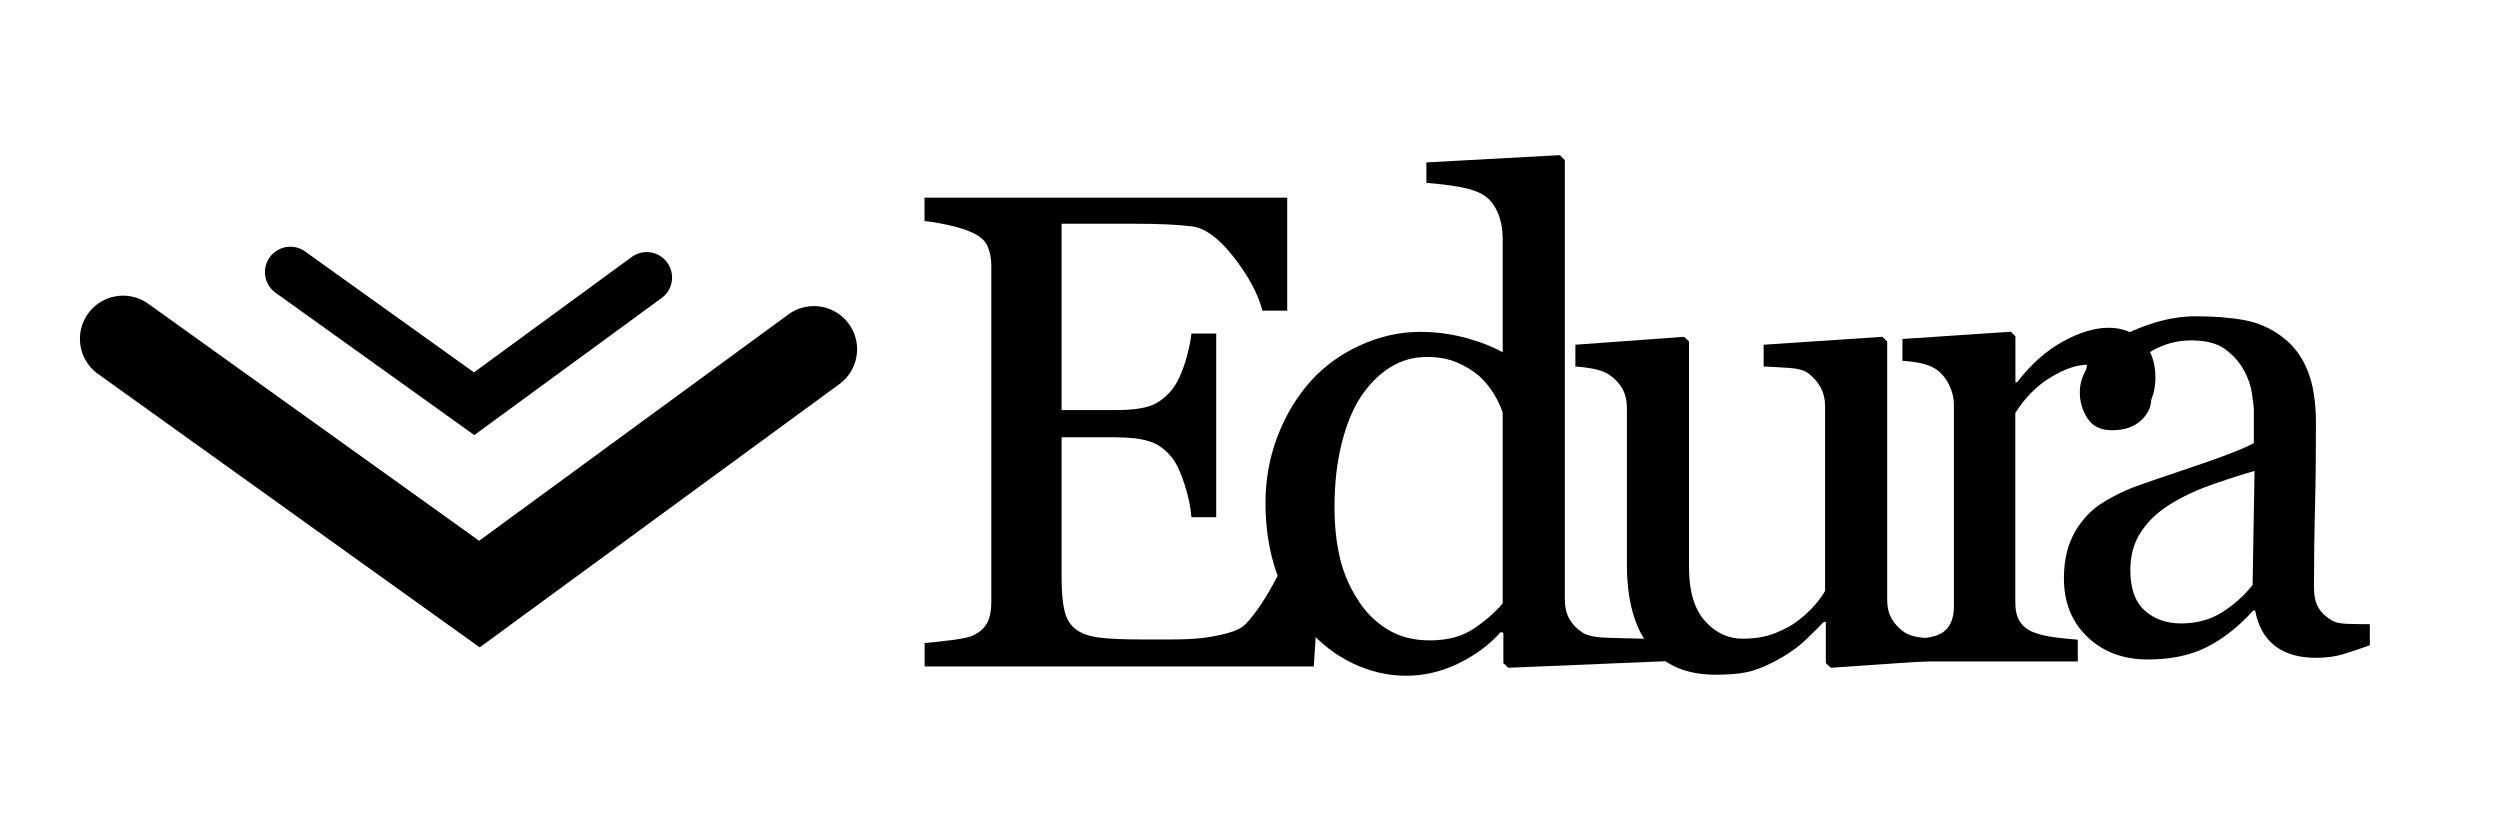
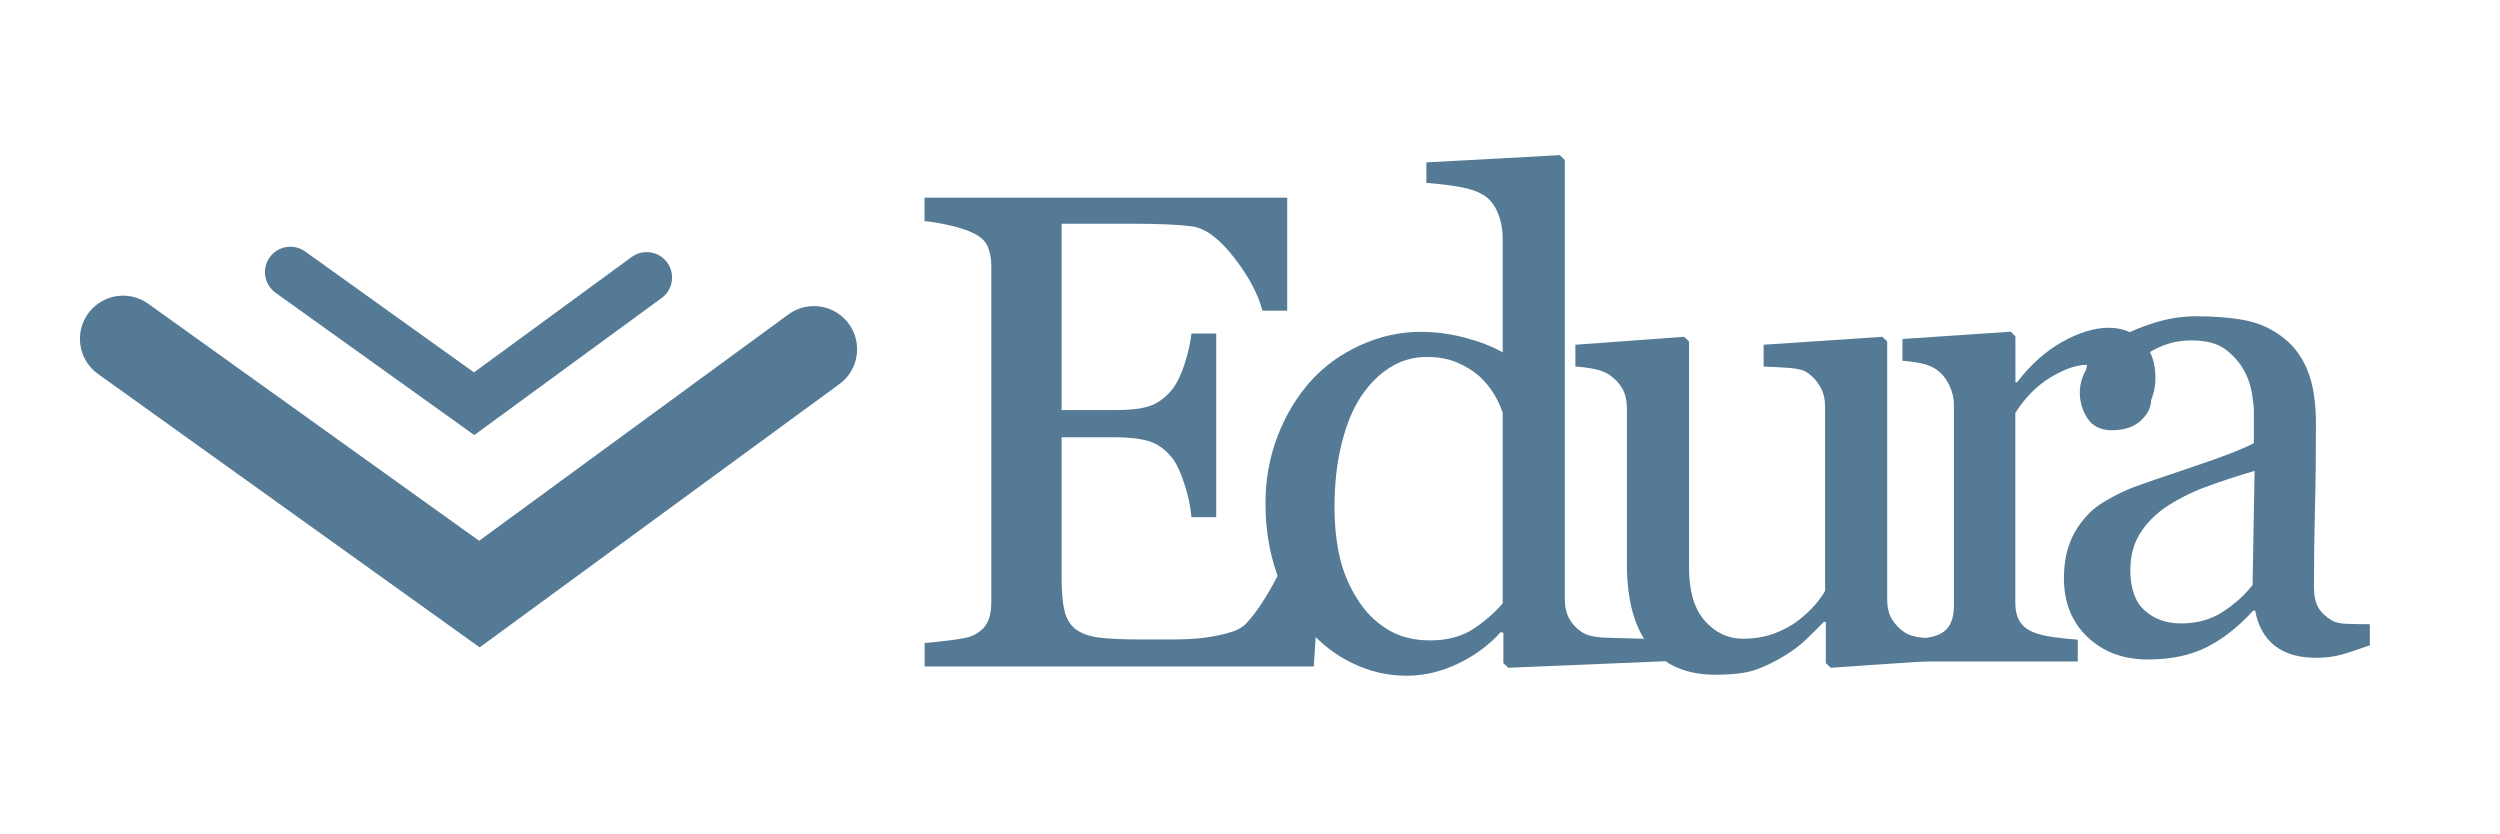
<svg xmlns="http://www.w3.org/2000/svg" version="1.1" id="Layer_1" x="0px" y="0px" viewBox="0 0 492.28 164.09" style="enable-background:new 0 0 492.28 164.09;" xml:space="preserve">
  <style type="text/css">
- 	.st0{fill:none;stroke:#000000;stroke-width:17;stroke-linecap:round;stroke-miterlimit:10;}
- 	.st1{fill:none;stroke:#000000;stroke-width:10;stroke-linecap:round;stroke-miterlimit:10;}
+ 	.st0{fill:none;stroke:#557a95;stroke-width:17;stroke-linecap:round;stroke-miterlimit:10;}
+ 	.st1{fill:none;stroke:#557a95;stroke-width:10;stroke-linecap:round;stroke-miterlimit:10;}
+ 	path{fill:#557a95}
</style>
  <g>
    <path d="M260.46,104.04l-1.76,27.19h-76.63v-4.62c1.3-0.09,3.03-0.27,5.2-0.55c2.17-0.28,3.58-0.57,4.23-0.88   c1.39-0.65,2.35-1.5,2.89-2.54c0.54-1.04,0.81-2.36,0.81-3.97V52.33c0-1.43-0.24-2.7-0.72-3.81c-0.48-1.11-1.47-2.01-2.99-2.7   c-1.17-0.56-2.74-1.06-4.72-1.5c-1.97-0.43-3.54-0.69-4.72-0.78v-4.62h71.42v22.25h-4.88c-0.87-3.29-2.74-6.8-5.63-10.51   c-2.88-3.71-5.63-5.73-8.23-6.08c-1.34-0.17-2.95-0.3-4.81-0.39c-1.87-0.09-3.99-0.13-6.37-0.13h-14.51v36.69h10.41   c3.34,0,5.78-0.31,7.32-0.94c1.54-0.63,2.89-1.68,4.07-3.15c0.95-1.26,1.77-2.94,2.44-5.04c0.67-2.1,1.12-4.09,1.33-5.95h4.88   v36.17h-4.88c-0.17-2.08-0.64-4.28-1.4-6.6c-0.76-2.32-1.55-4-2.37-5.04c-1.34-1.69-2.87-2.8-4.59-3.32   c-1.71-0.52-3.98-0.78-6.8-0.78h-10.41v27.67c0,2.77,0.2,4.96,0.59,6.56c0.39,1.6,1.15,2.81,2.28,3.64   c1.13,0.82,2.67,1.35,4.62,1.59c1.95,0.24,4.73,0.36,8.33,0.36c1.43,0,3.32,0,5.66,0s4.31-0.09,5.92-0.26   c1.65-0.17,3.35-0.49,5.11-0.94c1.76-0.46,3-1.07,3.74-1.85c1.99-2.08,4.09-5.24,6.28-9.46c2.19-4.23,3.59-7.34,4.2-9.33H260.46z" />
    <path d="M327.99,130.2l-30.98,1.29l-0.98-0.91v-5.98l-0.52-0.13c-2.25,2.52-5.04,4.58-8.35,6.18c-3.31,1.6-6.72,2.41-10.23,2.41   c-3.64,0-7.16-0.81-10.56-2.44c-3.4-1.63-6.35-3.91-8.87-6.86c-2.56-2.99-4.58-6.59-6.07-10.8c-1.49-4.21-2.24-8.85-2.24-13.92   c0-4.64,0.8-9.04,2.4-13.2c1.6-4.16,3.81-7.81,6.63-10.93c2.64-2.9,5.88-5.23,9.71-6.96c3.83-1.73,7.74-2.6,11.73-2.6   c2.99,0,5.92,0.38,8.8,1.14c2.88,0.76,5.36,1.72,7.44,2.89V47.02c0-1.82-0.3-3.49-0.91-4.98c-0.61-1.5-1.45-2.64-2.54-3.42   c-1.21-0.83-2.85-1.42-4.91-1.79c-2.06-0.37-4.28-0.64-6.67-0.82v-4.03l26.28-1.43l0.98,0.97v86.45c0,1.52,0.29,2.81,0.88,3.87   c0.59,1.06,1.44,1.96,2.57,2.7c0.82,0.52,2.02,0.84,3.58,0.97s7.28,0.22,8.58,0.26L327.99,130.2z M295.9,118.81V81.28   c-0.35-1.13-0.91-2.34-1.69-3.64c-0.78-1.3-1.75-2.49-2.92-3.58c-1.25-1.08-2.73-1.98-4.42-2.7c-1.69-0.72-3.66-1.07-5.91-1.07   c-2.6,0-4.99,0.67-7.17,2.02c-2.19,1.34-4.12,3.27-5.81,5.79c-1.6,2.43-2.87,5.52-3.8,9.27c-0.93,3.75-1.4,7.9-1.4,12.46   c0,3.64,0.35,6.95,1.04,9.92c0.69,2.97,1.86,5.74,3.51,8.29c1.51,2.43,3.45,4.38,5.81,5.85c2.36,1.47,5.16,2.21,8.41,2.21   c3.46,0,6.33-0.76,8.6-2.28C292.43,122.3,294.35,120.63,295.9,118.81z" />
    <path d="M381.45,130.06l-20.94,1.43l-0.98-0.91v-8.13h-0.39c-1.04,1.08-2.21,2.24-3.51,3.48s-2.79,2.35-4.48,3.35   c-1.95,1.17-3.83,2.06-5.65,2.67c-1.82,0.61-4.39,0.91-7.73,0.91c-5.67,0-9.99-1.85-12.96-5.56s-4.45-9.09-4.45-16.15V80.49   c0-1.56-0.29-2.87-0.88-3.93s-1.45-1.98-2.59-2.76c-0.79-0.52-1.77-0.9-2.95-1.14c-1.18-0.24-2.42-0.4-3.73-0.49v-4.29l21.4-1.56   l0.98,0.91v44.56c0,4.64,1.04,8.13,3.12,10.47s4.57,3.51,7.48,3.51c2.38,0,4.51-0.37,6.37-1.1c1.86-0.74,3.43-1.6,4.68-2.6   c1.17-0.91,2.2-1.87,3.09-2.89c0.89-1.02,1.57-1.96,2.05-2.83V80.03c0-1.43-0.3-2.7-0.91-3.8c-0.61-1.1-1.45-2.05-2.54-2.83   c-0.78-0.52-1.94-0.83-3.48-0.94c-1.54-0.11-3.26-0.21-5.17-0.29v-4.29l23.35-1.56l0.98,0.91v50.88c0,1.47,0.3,2.73,0.91,3.77   c0.61,1.04,1.45,1.93,2.54,2.66c0.78,0.48,1.71,0.79,2.8,0.94c1.08,0.15,2.28,0.25,3.58,0.29V130.06z" />
    <path d="M424.43,74.36c0,2.21-0.54,4.17-1.63,5.89c-1.08,1.71-2.75,2.57-5.01,2.57c-2.43,0-4.28-0.63-5.56-1.89   c-1.28-1.26-1.92-2.64-1.92-4.16c0-0.95,0.08-1.82,0.23-2.6c0.15-0.78,0.29-1.56,0.42-2.34c-2.04,0-4.42,0.82-7.16,2.47   c-2.73,1.65-5.05,3.99-6.96,7.02v37.34c0,1.52,0.29,2.75,0.88,3.71c0.59,0.95,1.51,1.67,2.76,2.15c1.08,0.43,2.48,0.76,4.2,0.98   c1.71,0.22,3.2,0.37,4.46,0.46v4.29h-33.82v-4.29c1-0.09,2.03-0.17,3.09-0.26c1.06-0.09,1.98-0.26,2.76-0.52   c1.21-0.39,2.11-1.07,2.7-2.05c0.58-0.97,0.88-2.24,0.88-3.8V79.75c0-1.34-0.31-2.66-0.94-3.96c-0.63-1.3-1.51-2.34-2.63-3.12   c-0.82-0.52-1.8-0.9-2.93-1.14c-1.13-0.24-2.34-0.4-3.64-0.49v-4.29l21.34-1.43l0.91,0.91v9.04h0.33c2.69-3.51,5.68-6.18,8.98-8   c3.29-1.82,6.31-2.73,9.04-2.73s4.95,0.89,6.67,2.67C423.58,68.98,424.43,71.37,424.43,74.36z" />
    <path d="M466.65,127.06c-2.04,0.74-3.83,1.33-5.37,1.79c-1.54,0.46-3.28,0.68-5.24,0.68c-3.38,0-6.08-0.79-8.1-2.37   s-3.31-3.89-3.87-6.93h-0.39c-2.82,3.12-5.84,5.51-9.07,7.16c-3.23,1.65-7.12,2.47-11.68,2.47c-4.81,0-8.77-1.47-11.87-4.42   c-3.1-2.95-4.65-6.81-4.65-11.58c0-2.47,0.35-4.68,1.04-6.63c0.69-1.95,1.73-3.71,3.12-5.27c1.08-1.3,2.51-2.46,4.29-3.48   c1.78-1.02,3.45-1.83,5.01-2.44c1.95-0.74,5.91-2.1,11.87-4.1c5.96-1.99,9.98-3.56,12.07-4.68v-6.44c0-0.56-0.12-1.65-0.36-3.25   c-0.24-1.6-0.75-3.12-1.53-4.55c-0.87-1.6-2.09-3-3.67-4.2c-1.58-1.19-3.83-1.79-6.73-1.79c-2,0-3.85,0.34-5.56,1.01   c-1.71,0.67-2.92,1.38-3.61,2.11c0,0.87,0.21,2.15,0.62,3.84c0.41,1.69,0.62,3.25,0.62,4.68c0,1.52-0.68,2.91-2.05,4.16   c-1.37,1.26-3.26,1.89-5.69,1.89c-2.17,0-3.76-0.77-4.78-2.31c-1.02-1.54-1.53-3.26-1.53-5.17c0-1.99,0.7-3.9,2.11-5.72   c1.41-1.82,3.24-3.45,5.5-4.88c1.95-1.21,4.31-2.24,7.09-3.09c2.77-0.85,5.49-1.27,8.13-1.27c3.64,0,6.82,0.25,9.53,0.75   c2.71,0.5,5.17,1.57,7.38,3.22c2.21,1.6,3.89,3.78,5.04,6.54c1.15,2.75,1.72,6.3,1.72,10.64c0,6.2-0.06,11.7-0.19,16.49   c-0.13,4.79-0.2,10.03-0.2,15.71c0,1.69,0.29,3.04,0.88,4.03c0.59,1,1.48,1.84,2.7,2.54c0.65,0.39,1.68,0.61,3.09,0.65   c1.41,0.04,2.85,0.06,4.33,0.06V127.06z M443.95,92.72c-3.69,1.09-6.92,2.15-9.69,3.19c-2.78,1.04-5.36,2.35-7.74,3.91   c-2.17,1.48-3.88,3.23-5.14,5.25c-1.26,2.02-1.89,4.42-1.89,7.2c0,3.61,0.94,6.26,2.83,7.95c1.89,1.7,4.28,2.54,7.19,2.54   c3.08,0,5.79-0.75,8.13-2.25c2.34-1.5,4.31-3.27,5.92-5.31L443.95,92.72z" />
  </g>
  <g>
    <polyline class="st0" points="24.24,66.72 94.4,116.98 160.27,68.77  " />
    <polyline class="st1" points="57.17,53.58 93.36,79.5 127.34,54.64  " />
  </g>
</svg>
